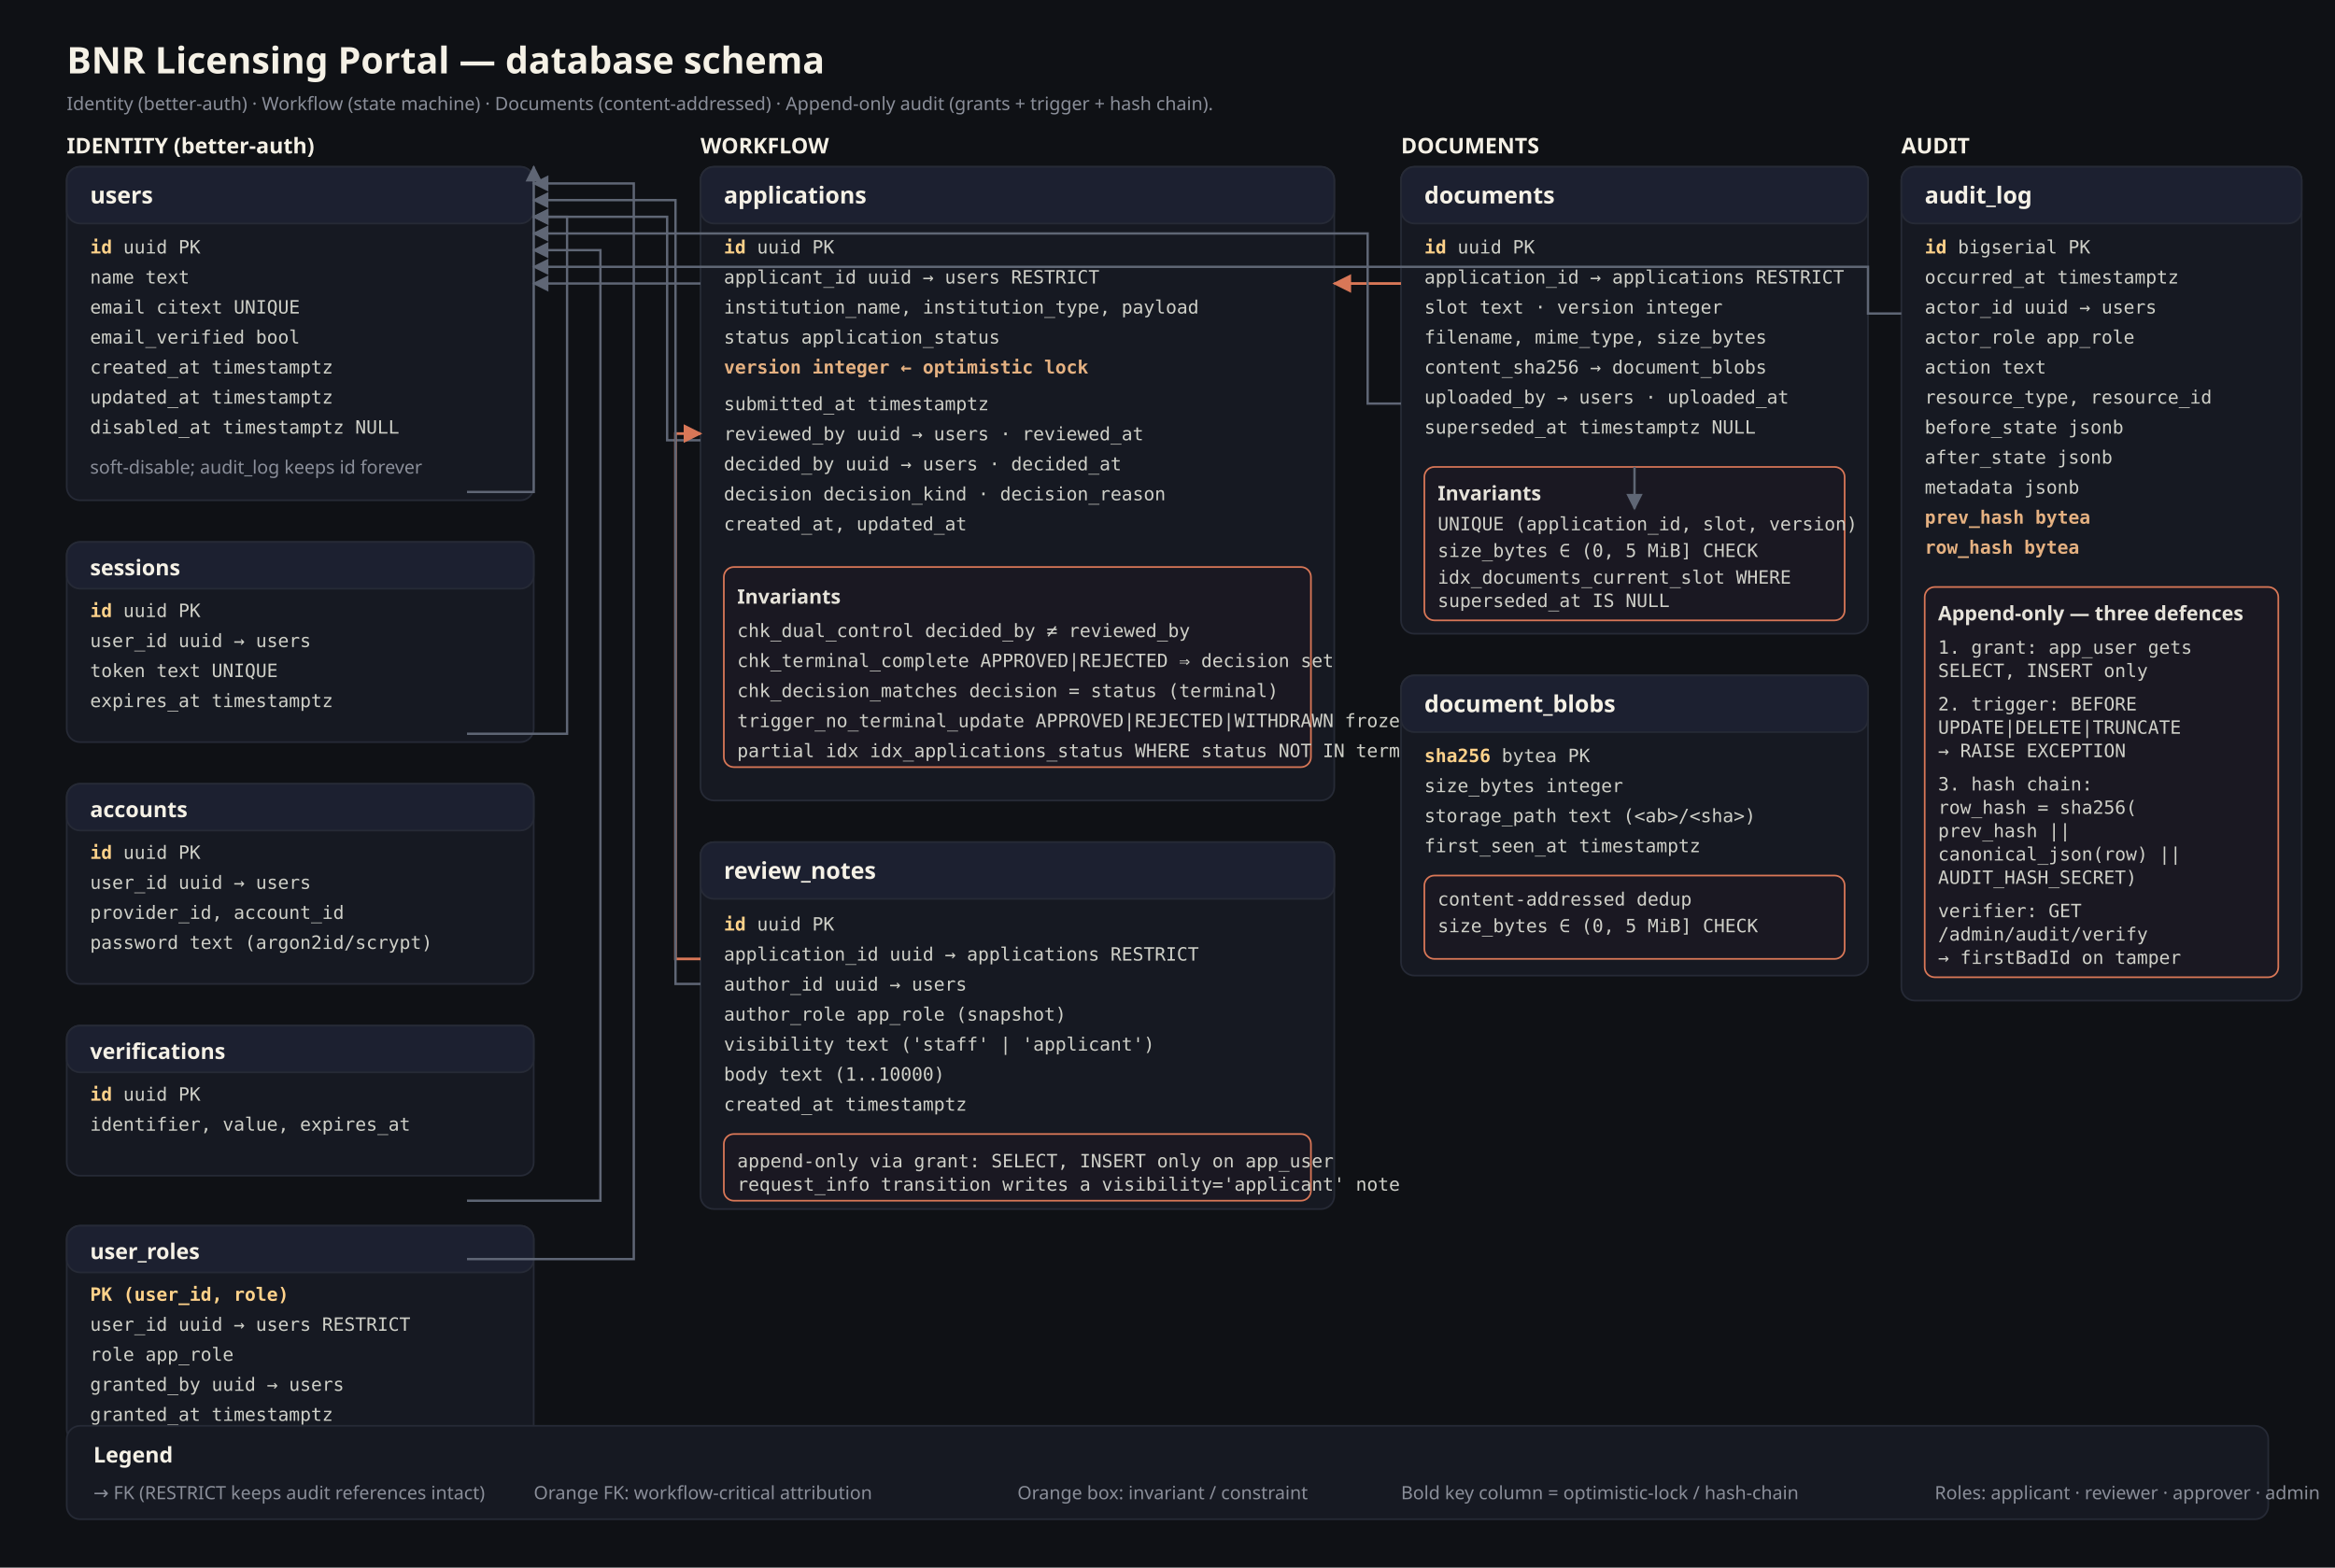
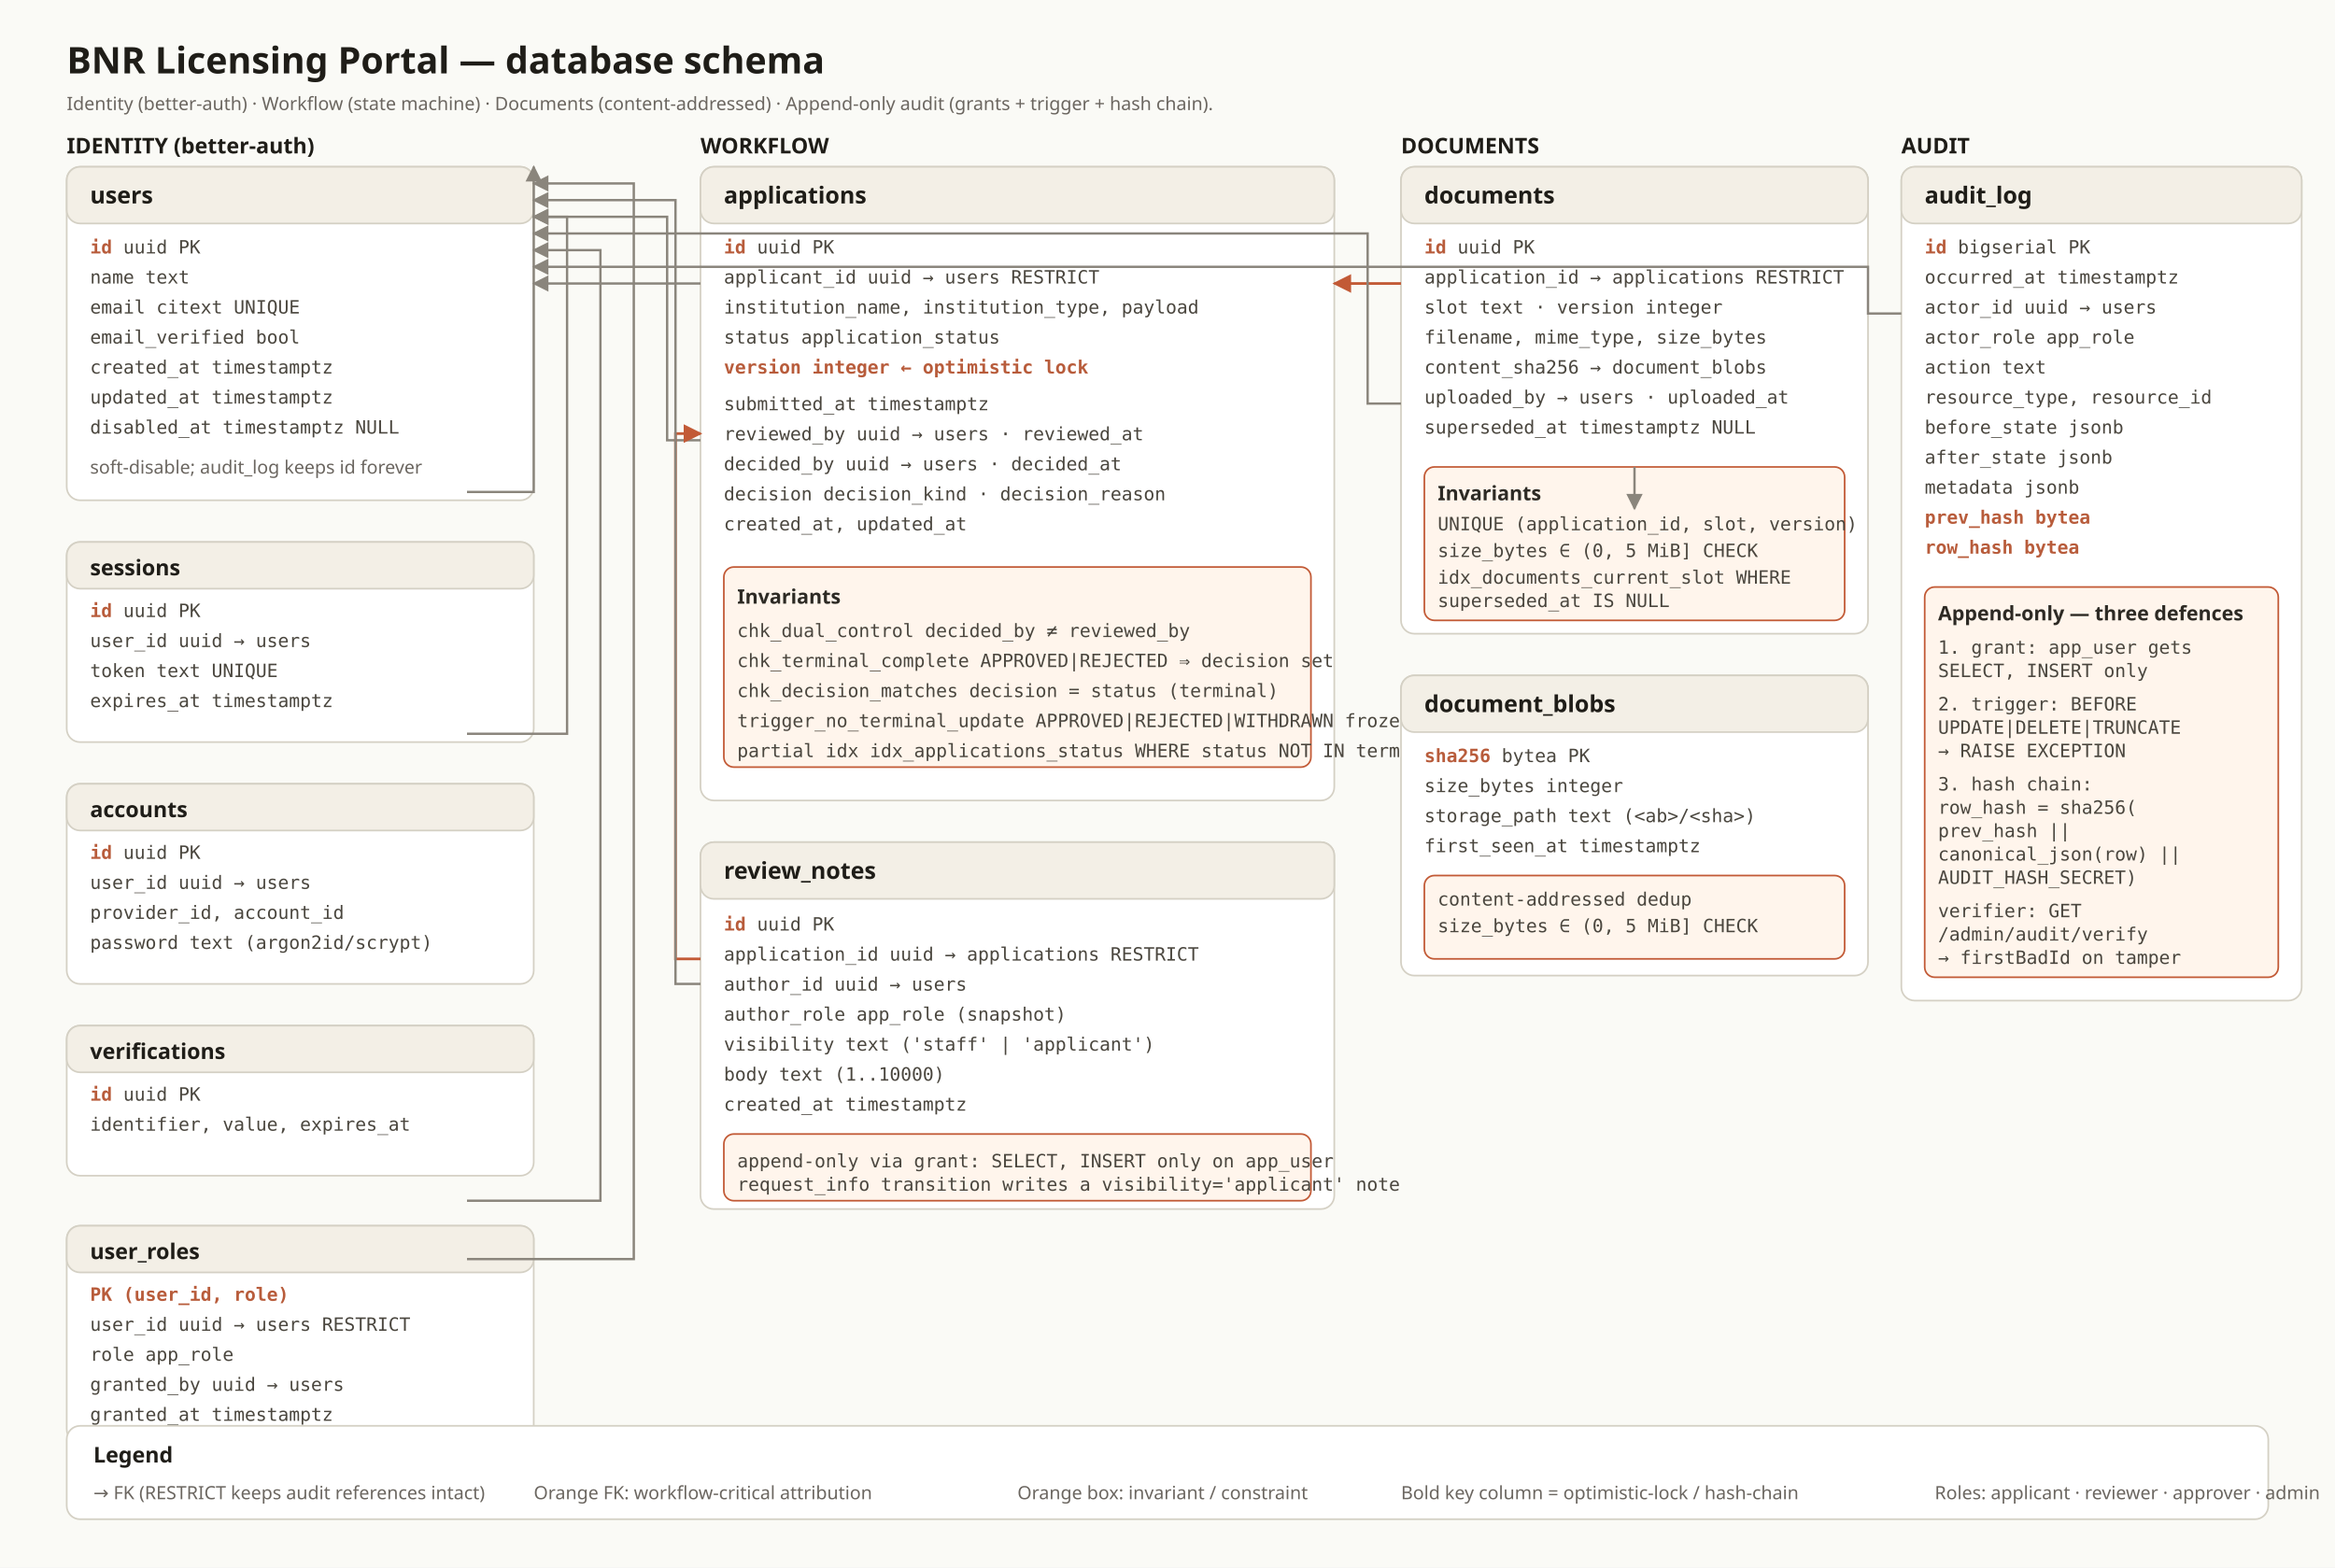
<svg xmlns="http://www.w3.org/2000/svg" viewBox="0 0 1400 940" font-family="ui-sans-serif, -apple-system, 'Segoe UI', system-ui, sans-serif">
  <defs>
    <style>
-       .bg { fill: #0f1115; }
-       .table { fill: #161922; stroke: #262a36; stroke-width: 1; }
-       .table-id { fill: #1c2030; stroke: #262a36; stroke-width: 1; }
-       .accent { fill: #d97757; }
-       .accent2 { fill: #e5b181; }
-       .good { fill: #8ec07c; }
-       .warn { fill: #e6b450; }
-       .bad { fill: #f07178; }
-       .muted { fill: #8a8e99; }
-       .fg { fill: #e6e3da; }
-       .key { fill: #ffd28a; font-weight: 600; }
-       .header { font-family: ui-sans-serif, system-ui, sans-serif; font-weight: 600; fill: #f5f1e6; }
-       .col { font-family: ui-monospace, 'JetBrains Mono', Menlo, monospace; fill: #cfd0c8; font-size: 11px; }
-       .label { font-family: ui-sans-serif, system-ui, sans-serif; fill: #e6e3da; font-size: 12px; }
-       .note { font-family: ui-sans-serif, system-ui, sans-serif; fill: #8a8e99; font-size: 11px; }
-       .fk { stroke: #5f6675; stroke-width: 1.4; fill: none; }
-       .fk-accent { stroke: #d97757; stroke-width: 1.6; fill: none; }
-       .invariant { fill: #1a1822; stroke: #d97757; stroke-width: 1; }
+       .bg { fill: #fafaf6; }
+       .table { fill: #ffffff; stroke: #d4d0c4; stroke-width: 1; }
+       .table-id { fill: #f3efe6; stroke: #d4d0c4; stroke-width: 1; }
+       .accent { fill: #c25a36; }
+       .accent2 { fill: #b85c3b; }
+       .good { fill: #4a7c4f; }
+       .warn { fill: #b88a30; }
+       .bad { fill: #c54a4a; }
+       .muted { fill: #6b6660; }
+       .fg { fill: #2d2a24; }
+       .key { fill: #b85c3b; font-weight: 600; }
+       .header { font-family: ui-sans-serif, system-ui, sans-serif; font-weight: 600; fill: #1f1d18; }
+       .col { font-family: ui-monospace, 'JetBrains Mono', Menlo, monospace; fill: #4a463e; font-size: 11px; }
+       .label { font-family: ui-sans-serif, system-ui, sans-serif; fill: #2d2a24; font-size: 12px; }
+       .note { font-family: ui-sans-serif, system-ui, sans-serif; fill: #6b6660; font-size: 11px; }
+       .fk { stroke: #8a857c; stroke-width: 1.4; fill: none; }
+       .fk-accent { stroke: #c25a36; stroke-width: 1.6; fill: none; }
+       .invariant { fill: #fff5ec; stroke: #c25a36; stroke-width: 1; }
    </style>
    <marker id="fk-arrow" viewBox="0 0 10 10" refX="9" refY="5" markerWidth="7" markerHeight="7" orient="auto">
-       <path d="M 0 0 L 10 5 L 0 10 z" fill="#5f6675" />
+       <path d="M 0 0 L 10 5 L 0 10 z" fill="#8a857c" />
    </marker>
    <marker id="fk-accent-arrow" viewBox="0 0 10 10" refX="9" refY="5" markerWidth="7" markerHeight="7" orient="auto">
-       <path d="M 0 0 L 10 5 L 0 10 z" fill="#d97757" />
+       <path d="M 0 0 L 10 5 L 0 10 z" fill="#c25a36" />
    </marker>
  </defs>
  <rect class="bg" width="1400" height="940" />
  <text x="40" y="44" class="header" font-size="22">BNR Licensing Portal — database schema</text>
  <text x="40" y="66" class="note" font-size="13">Identity (better-auth) · Workflow (state machine) · Documents (content-addressed) · Append-only audit (grants + trigger + hash chain).</text>
  <g transform="translate(40, 100)">
    <text class="header" font-size="13" x="0" y="-8">IDENTITY  (better-auth)</text>
    <rect class="table" x="0" y="0" width="280" height="200" rx="8" />
    <rect class="table-id" x="0" y="0" width="280" height="34" rx="8" />
    <text x="14" y="22" class="header" font-size="14">users</text>
    <text x="14" y="52" class="col">
      <tspan class="key">id</tspan>  uuid  PK</text>
    <text x="14" y="70" class="col">name  text</text>
    <text x="14" y="88" class="col">email  citext  UNIQUE</text>
    <text x="14" y="106" class="col">email_verified  bool</text>
    <text x="14" y="124" class="col">created_at  timestamptz</text>
    <text x="14" y="142" class="col">updated_at  timestamptz</text>
    <text x="14" y="160" class="col">disabled_at  timestamptz  NULL</text>
    <text x="14" y="184" class="note">soft-disable; audit_log keeps id forever</text>
    <rect class="table" x="0" y="225" width="280" height="120" rx="8" />
    <rect class="table-id" x="0" y="225" width="280" height="28" rx="8" />
    <text x="14" y="245" class="header" font-size="13">sessions</text>
    <text x="14" y="270" class="col">
      <tspan class="key">id</tspan>  uuid  PK</text>
    <text x="14" y="288" class="col">user_id  uuid → users</text>
    <text x="14" y="306" class="col">token  text  UNIQUE</text>
    <text x="14" y="324" class="col">expires_at  timestamptz</text>
    <rect class="table" x="0" y="370" width="280" height="120" rx="8" />
    <rect class="table-id" x="0" y="370" width="280" height="28" rx="8" />
    <text x="14" y="390" class="header" font-size="13">accounts</text>
    <text x="14" y="415" class="col">
      <tspan class="key">id</tspan>  uuid  PK</text>
    <text x="14" y="433" class="col">user_id  uuid → users</text>
    <text x="14" y="451" class="col">provider_id, account_id</text>
    <text x="14" y="469" class="col">password  text  (argon2id/scrypt)</text>
    <rect class="table" x="0" y="515" width="280" height="90" rx="8" />
    <rect class="table-id" x="0" y="515" width="280" height="28" rx="8" />
    <text x="14" y="535" class="header" font-size="13">verifications</text>
    <text x="14" y="560" class="col">
      <tspan class="key">id</tspan>  uuid  PK</text>
    <text x="14" y="578" class="col">identifier, value, expires_at</text>
    <rect class="table" x="0" y="635" width="280" height="130" rx="8" />
    <rect class="table-id" x="0" y="635" width="280" height="28" rx="8" />
    <text x="14" y="655" class="header" font-size="13">user_roles</text>
    <text x="14" y="680" class="col">
      <tspan class="key">PK (user_id, role)</tspan>
    </text>
    <text x="14" y="698" class="col">user_id  uuid → users  RESTRICT</text>
    <text x="14" y="716" class="col">role  app_role</text>
    <text x="14" y="734" class="col">granted_by  uuid → users</text>
    <text x="14" y="752" class="col">granted_at  timestamptz</text>
  </g>
  <g transform="translate(420, 100)">
    <text class="header" font-size="13" x="0" y="-8">WORKFLOW</text>
    <rect class="table" x="0" y="0" width="380" height="380" rx="8" />
    <rect class="table-id" x="0" y="0" width="380" height="34" rx="8" />
    <text x="14" y="22" class="header" font-size="14">applications</text>
    <text x="14" y="52" class="col">
      <tspan class="key">id</tspan>  uuid  PK</text>
    <text x="14" y="70" class="col">applicant_id  uuid → users  RESTRICT</text>
    <text x="14" y="88" class="col">institution_name, institution_type, payload</text>
    <text x="14" y="106" class="col">status  application_status</text>
    <text x="14" y="124" class="col" font-weight="bold">
      <tspan class="accent2">version  integer  ← optimistic lock</tspan>
    </text>
    <text x="14" y="146" class="col">submitted_at  timestamptz</text>
    <text x="14" y="164" class="col">reviewed_by  uuid → users  · reviewed_at</text>
    <text x="14" y="182" class="col">decided_by  uuid → users  · decided_at</text>
    <text x="14" y="200" class="col">decision  decision_kind  · decision_reason</text>
    <text x="14" y="218" class="col">created_at, updated_at</text>
    <rect class="invariant" x="14" y="240" width="352" height="120" rx="6" />
    <text x="22" y="262" class="label" font-weight="bold">Invariants</text>
    <text x="22" y="282" class="col">chk_dual_control  decided_by ≠ reviewed_by</text>
    <text x="22" y="300" class="col">chk_terminal_complete  APPROVED|REJECTED ⇒ decision set</text>
    <text x="22" y="318" class="col">chk_decision_matches  decision = status (terminal)</text>
    <text x="22" y="336" class="col">trigger_no_terminal_update  APPROVED|REJECTED|WITHDRAWN frozen</text>
    <text x="22" y="354" class="col">partial idx idx_applications_status WHERE status NOT IN terminal</text>
    <rect class="table" x="0" y="405" width="380" height="220" rx="8" />
    <rect class="table-id" x="0" y="405" width="380" height="34" rx="8" />
    <text x="14" y="427" class="header" font-size="14">review_notes</text>
    <text x="14" y="458" class="col">
      <tspan class="key">id</tspan>  uuid  PK</text>
    <text x="14" y="476" class="col">application_id  uuid → applications  RESTRICT</text>
    <text x="14" y="494" class="col">author_id  uuid → users</text>
    <text x="14" y="512" class="col">author_role  app_role  (snapshot)</text>
    <text x="14" y="530" class="col">visibility  text  ('staff' | 'applicant')</text>
    <text x="14" y="548" class="col">body  text  (1..10000)</text>
    <text x="14" y="566" class="col">created_at  timestamptz</text>
    <rect class="invariant" x="14" y="580" width="352" height="40" rx="6" />
    <text x="22" y="600" class="col">append-only via grant: SELECT, INSERT only on app_user</text>
    <text x="22" y="614" class="col">request_info transition writes a visibility='applicant' note</text>
  </g>
  <g transform="translate(840, 100)">
    <text class="header" font-size="13" x="0" y="-8">DOCUMENTS</text>
    <rect class="table" x="0" y="0" width="280" height="280" rx="8" />
    <rect class="table-id" x="0" y="0" width="280" height="34" rx="8" />
    <text x="14" y="22" class="header" font-size="14">documents</text>
    <text x="14" y="52" class="col">
      <tspan class="key">id</tspan>  uuid  PK</text>
    <text x="14" y="70" class="col">application_id → applications RESTRICT</text>
    <text x="14" y="88" class="col">slot  text  · version  integer</text>
    <text x="14" y="106" class="col">filename, mime_type, size_bytes</text>
    <text x="14" y="124" class="col">content_sha256 → document_blobs</text>
    <text x="14" y="142" class="col">uploaded_by → users  · uploaded_at</text>
    <text x="14" y="160" class="col">superseded_at  timestamptz  NULL</text>
    <rect class="invariant" x="14" y="180" width="252" height="92" rx="6" />
    <text x="22" y="200" class="label" font-weight="bold">Invariants</text>
    <text x="22" y="218" class="col">UNIQUE (application_id, slot, version)</text>
    <text x="22" y="234" class="col">size_bytes ∈ (0, 5 MiB]  CHECK</text>
    <text x="22" y="250" class="col">idx_documents_current_slot WHERE</text>
    <text x="22" y="264" class="col">  superseded_at IS NULL</text>
    <rect class="table" x="0" y="305" width="280" height="180" rx="8" />
    <rect class="table-id" x="0" y="305" width="280" height="34" rx="8" />
    <text x="14" y="327" class="header" font-size="14">document_blobs</text>
    <text x="14" y="357" class="col">
      <tspan class="key">sha256</tspan>  bytea  PK</text>
    <text x="14" y="375" class="col">size_bytes  integer</text>
    <text x="14" y="393" class="col">storage_path  text  (&lt;ab&gt;/&lt;sha&gt;)</text>
    <text x="14" y="411" class="col">first_seen_at  timestamptz</text>
    <rect class="invariant" x="14" y="425" width="252" height="50" rx="6" />
    <text x="22" y="443" class="col">content-addressed dedup</text>
    <text x="22" y="459" class="col">size_bytes ∈ (0, 5 MiB]  CHECK</text>
  </g>
  <g transform="translate(1140, 100)">
    <text class="header" font-size="13" x="0" y="-8">AUDIT</text>
    <rect class="table" x="0" y="0" width="240" height="500" rx="8" />
    <rect class="table-id" x="0" y="0" width="240" height="34" rx="8" />
    <text x="14" y="22" class="header" font-size="14">audit_log</text>
    <text x="14" y="52" class="col">
      <tspan class="key">id</tspan>  bigserial  PK</text>
    <text x="14" y="70" class="col">occurred_at  timestamptz</text>
    <text x="14" y="88" class="col">actor_id  uuid → users</text>
    <text x="14" y="106" class="col">actor_role  app_role</text>
    <text x="14" y="124" class="col">action  text</text>
    <text x="14" y="142" class="col">resource_type, resource_id</text>
    <text x="14" y="160" class="col">before_state  jsonb</text>
    <text x="14" y="178" class="col">after_state  jsonb</text>
    <text x="14" y="196" class="col">metadata  jsonb</text>
    <text x="14" y="214" class="col" font-weight="bold">
      <tspan class="accent2">prev_hash  bytea</tspan>
    </text>
    <text x="14" y="232" class="col" font-weight="bold">
      <tspan class="accent2">row_hash   bytea</tspan>
    </text>
    <rect class="invariant" x="14" y="252" width="212" height="234" rx="6" />
    <text x="22" y="272" class="label" font-weight="bold">Append-only — three defences</text>
    <text x="22" y="292" class="col">1. grant: app_user gets</text>
    <text x="22" y="306" class="col">   SELECT, INSERT only</text>
    <text x="22" y="326" class="col">2. trigger: BEFORE</text>
    <text x="22" y="340" class="col">   UPDATE|DELETE|TRUNCATE</text>
    <text x="22" y="354" class="col">   → RAISE EXCEPTION</text>
    <text x="22" y="374" class="col">3. hash chain:</text>
    <text x="22" y="388" class="col">   row_hash = sha256(</text>
    <text x="22" y="402" class="col">     prev_hash ||</text>
    <text x="22" y="416" class="col">     canonical_json(row) ||</text>
    <text x="22" y="430" class="col">     AUDIT_HASH_SECRET)</text>
    <text x="22" y="450" class="col">verifier: GET</text>
    <text x="22" y="464" class="col">/admin/audit/verify</text>
    <text x="22" y="478" class="col">→ firstBadId on tamper</text>
  </g>
  <path class="fk" d="M 280 295 H 320 V 100 H 320" marker-end="url(#fk-arrow)" />
  <path class="fk" d="M 280 440 H 340 V 130 H 320" marker-end="url(#fk-arrow)" />
  <path class="fk" d="M 280 720 H 360 V 150 H 320" marker-end="url(#fk-arrow)" />
  <path class="fk" d="M 280 755 H 380 V 170 H 320" marker-end="url(#fk-arrow)" />
  <path class="fk" d="M 420 170 H 380 V 110 H 320" marker-end="url(#fk-arrow)" />
  <path class="fk" d="M 420 264 H 400 V 130 H 320" marker-end="url(#fk-arrow)" />
  <path class="fk-accent" d="M 420 575 H 405 V 260 H 420" marker-end="url(#fk-accent-arrow)" />
  <path class="fk" d="M 420 590 H 405 V 120 H 320" marker-end="url(#fk-arrow)" />
  <path class="fk-accent" d="M 840 170 H 800" marker-end="url(#fk-accent-arrow)" />
  <path class="fk" d="M 980 280 V 305" marker-end="url(#fk-arrow)" />
  <path class="fk" d="M 840 242 H 820 V 140 H 320" marker-end="url(#fk-arrow)" />
  <path class="fk" d="M 1140 188 H 1120 V 160 H 320" marker-end="url(#fk-arrow)" />
  <g transform="translate(40, 855)">
    <rect x="0" y="0" width="1320" height="56" rx="8" class="table" />
    <text x="16" y="22" class="header" font-size="13">Legend</text>
    <text x="16" y="44" class="note">→ FK (RESTRICT keeps audit references intact)</text>
    <text x="280" y="44" class="note">Orange FK: workflow-critical attribution</text>
    <text x="570" y="44" class="note">Orange box: invariant / constraint</text>
    <text x="800" y="44" class="note">Bold key column = optimistic-lock / hash-chain</text>
    <text x="1120" y="44" class="note">Roles: applicant · reviewer · approver · admin</text>
  </g>
</svg>
